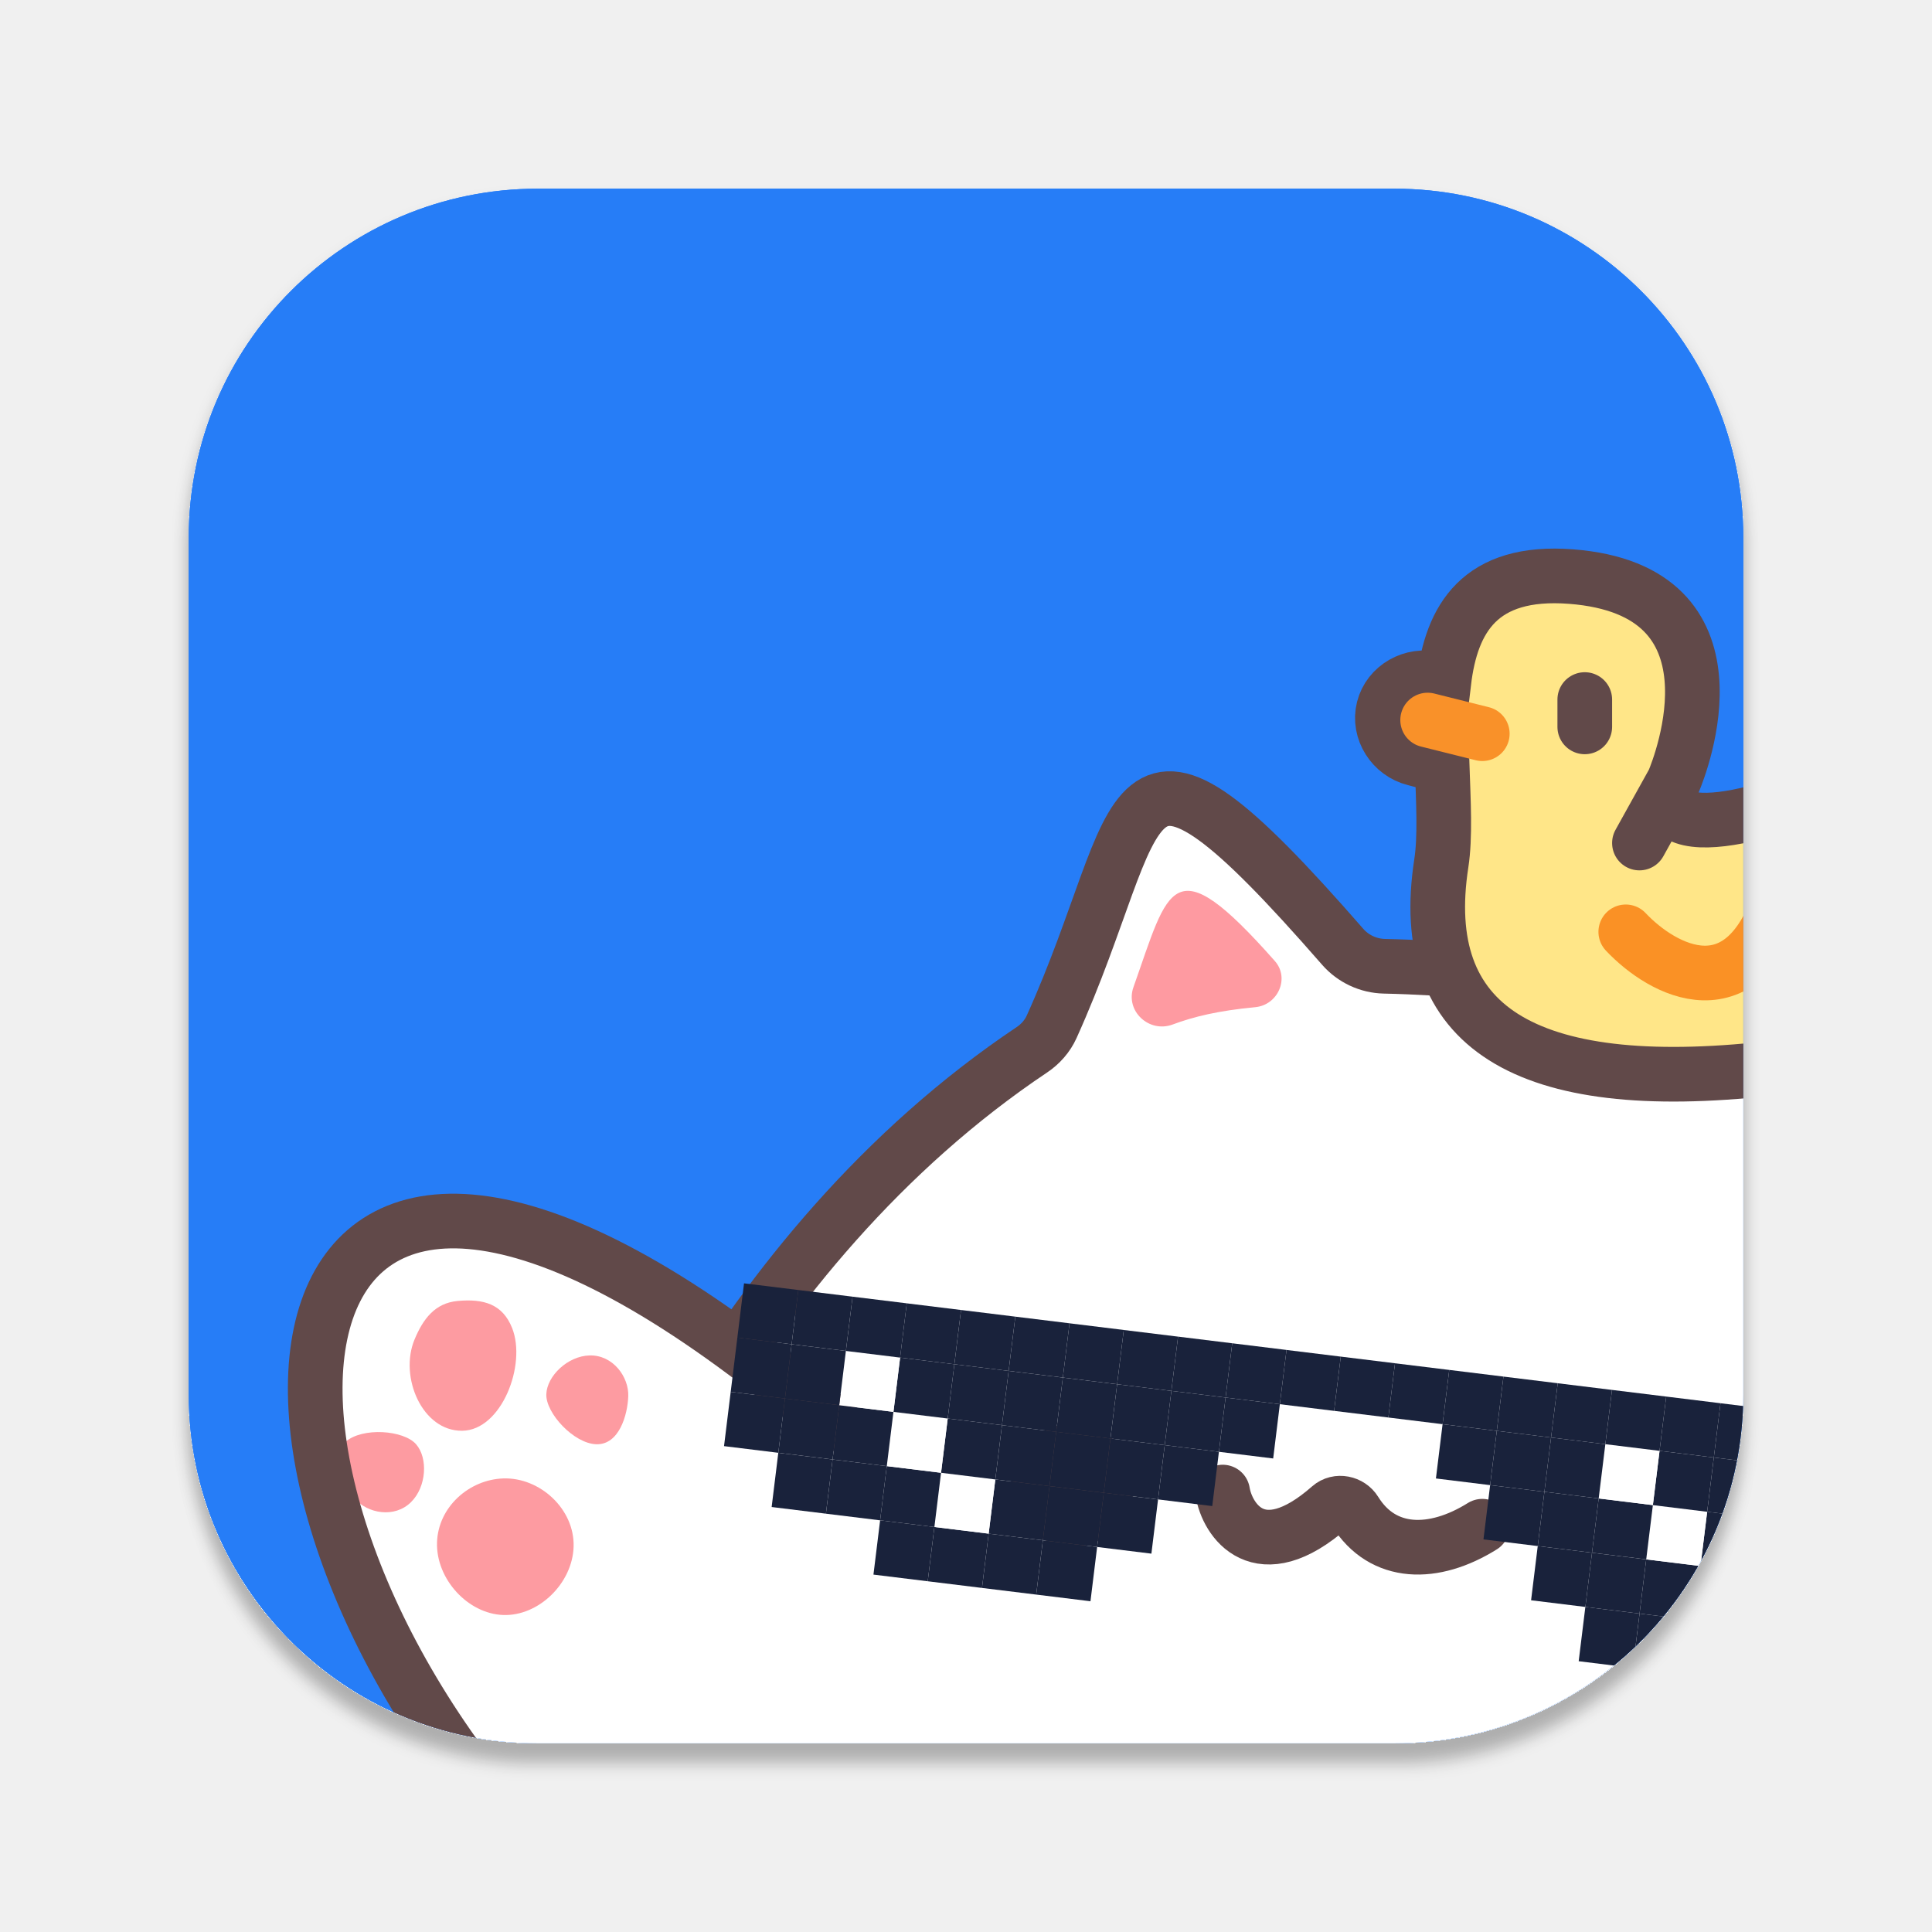
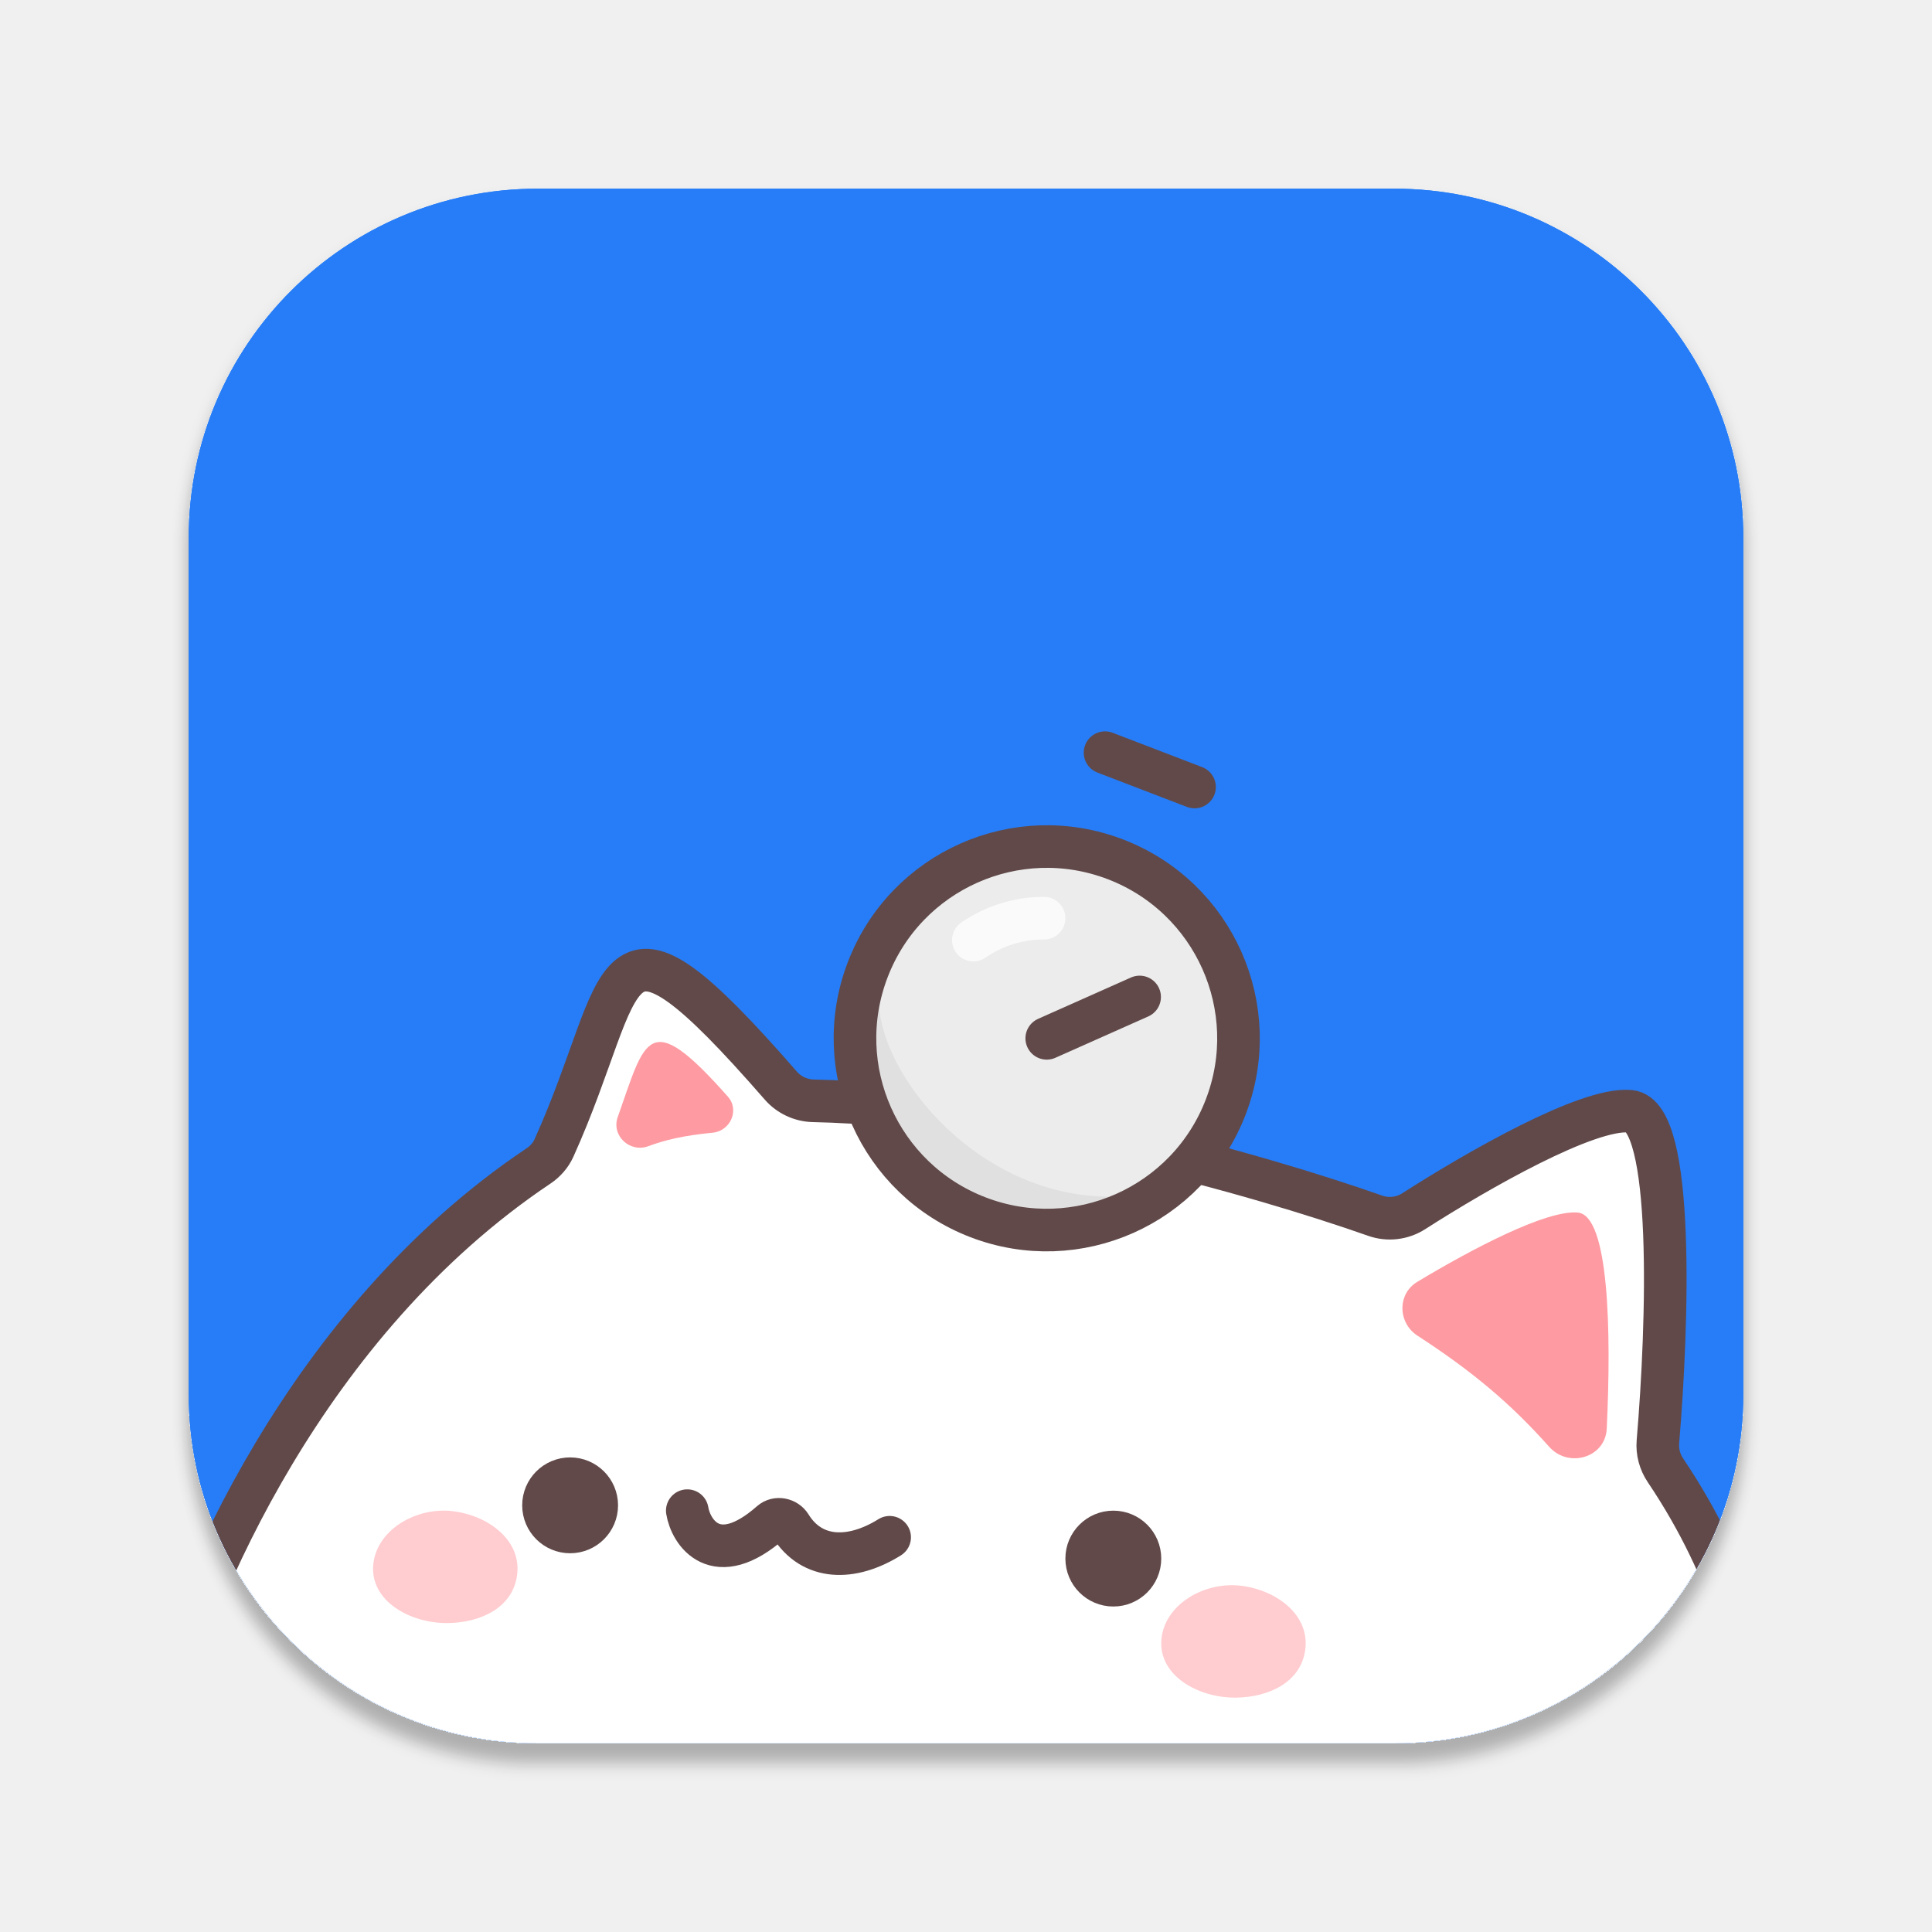
<svg xmlns="http://www.w3.org/2000/svg" width="256" height="256" viewBox="0 0 256 256" fill="none">
-   <g filter="url(#filter0_dd_5137_3112)">
+   <g filter="url(#filter0_dd_5188_4490)">
    <rect x="25" y="25" width="206" height="206" rx="46.25" fill="#267DF7" />
  </g>
-   <mask id="mask0_5137_3112" style="mask-type:alpha" maskUnits="userSpaceOnUse" x="25" y="25" width="206" height="206">
+   <mask id="mask0_5188_4490" style="mask-type:alpha" maskUnits="userSpaceOnUse" x="25" y="25" width="206" height="206">
    <rect x="25" y="25" width="206" height="206" rx="46.25" fill="black" />
  </mask>
-   <g mask="url(#mask0_5137_3112)">
+   <g mask="url(#mask0_5188_4490)">
    <rect width="206" height="206" transform="translate(25 25)" fill="white" />
    <rect x="18.562" y="18.562" width="218.875" height="218.875" fill="#267DF7" />
-     <g clip-path="url(#clip0_5137_3112)">
-       <g clip-path="url(#clip1_5137_3112)">
-         <path d="M278.949 147.571C259.066 140.571 217.667 128.773 183.437 128.035C181.328 127.99 179.301 127.047 177.915 125.457C147.553 90.647 152.405 107.132 139.348 136.06C138.79 137.296 137.862 138.345 136.735 139.1C97.151 165.595 77.777 211.735 72.195 233.2C71.104 237.395 74.387 241.158 78.721 241.158H337.947C341.438 241.158 344.423 238.645 344.307 235.156C343.975 225.136 340.032 208.297 328.299 190.864C327.331 189.426 326.862 187.715 327.008 185.988C328.706 165.99 329.859 130.502 322.244 129.81C315.024 129.154 296.353 139.849 285.505 146.801C283.551 148.053 281.137 148.341 278.949 147.571Z" fill="white" stroke="#614949" stroke-width="7.242" />
-         <path d="M168.923 127.341C155.293 111.916 154.905 117.512 150.187 130.807C149.069 133.959 152.252 136.92 155.386 135.751C158.151 134.72 161.386 133.926 166.329 133.457C169.338 133.171 170.924 129.606 168.923 127.341Z" fill="#FE9AA1" />
-         <path d="M110.405 188.656C35.002 123.857 23.625 190.243 66.957 241.16H81.441V237.539C81.441 214.004 95.017 195.9 110.405 188.656Z" fill="white" />
-         <path d="M83.248 185.02C83.154 187.524 82.022 191.454 79.023 191.371C76.031 191.288 72.297 187.235 72.39 184.737C72.481 182.318 75.221 179.683 78.118 179.602C81.209 179.517 83.345 182.44 83.248 185.02Z" fill="#FD9BA1" />
-         <path d="M47.016 198.587C45.374 196.694 43.517 193.05 45.764 191.063C48.007 189.08 53.502 189.489 55.14 191.378C56.726 193.207 56.525 197.003 54.463 199.04C52.265 201.213 48.707 200.538 47.016 198.587Z" fill="#FD9BA1" />
-         <path d="M76.006 204.948C75.859 209.794 71.382 214.158 66.683 213.997C61.993 213.836 57.761 209.219 57.908 204.383C58.05 199.7 62.142 196.055 66.683 195.9C71.527 195.735 76.158 199.953 76.006 204.948Z" fill="#FD9BA1" />
-         <path d="M67.862 175.979C69.788 180.831 66.472 189.515 61.252 189.583C55.931 189.651 52.886 182.437 54.917 177.519C56.064 174.742 57.654 172.656 60.645 172.384C64.074 172.073 66.592 172.78 67.862 175.979Z" fill="#FD9BA1" />
-         <path d="M108.049 191.406C109.566 192.71 111.852 192.537 113.156 191.02C114.459 189.504 114.287 187.217 112.77 185.914L110.41 188.66L108.049 191.406ZM64.81 238.57L67.627 236.295L64.81 238.57ZM64.81 238.57L67.627 236.295C57.704 224 51.068 211.011 47.786 199.501C44.464 187.847 44.733 178.296 47.739 172.424C49.192 169.585 51.276 167.598 54.015 166.484C56.803 165.349 60.575 164.996 65.543 166.021C75.582 168.091 89.682 175.621 108.049 191.406L110.41 188.66L112.77 185.914C94.07 169.843 78.839 161.368 67.005 158.928C61.037 157.697 55.738 157.963 51.284 159.776C46.781 161.609 43.455 164.9 41.292 169.124C37.067 177.377 37.288 189.091 40.822 201.487C44.397 214.027 51.524 227.874 61.992 240.844L64.81 238.57ZM70.303 241.16V244.781H81.441V241.16V237.539H70.303V241.16ZM64.81 238.57L61.992 240.844C64.038 243.38 67.127 244.781 70.303 244.781V241.16V237.539C69.233 237.539 68.248 237.064 67.627 236.295L64.81 238.57Z" fill="#614949" />
-         <path d="M343.97 242.97C211.438 313.219 244.088 247.496 276.98 206.759C284.222 226.675 316.812 235.728 340.71 235.796L344.322 235.728C344.366 237.908 344.233 241.553 343.97 242.97Z" fill="white" />
-       </g>
-     </g>
-     <g clip-path="url(#clip2_5137_3112)">
-       <g clip-path="url(#clip3_5137_3112)">
-         <path d="M234.428 141.579C251.66 139.664 253.745 113.214 249.822 99.937C239.587 107.162 217.581 113.465 221.759 103.558C222.732 101.25 231.717 79.115 208.175 77.305C196.459 76.404 187.358 86.357 186.453 98.126C186.037 103.543 192.79 102.653 190.978 114.421C187.663 135.944 201.843 145.2 234.428 141.579Z" fill="#FFE688" />
-         <path d="M221.759 103.556C222.732 101.248 231.722 78.21 208.18 76.4C196.047 75.467 192.315 82.01 191.319 90.349L190.075 89.979C187.165 89.251 184.053 90.981 183.325 93.891C182.597 96.801 184.528 99.791 187.438 100.519L191.094 101.491C191.259 106.282 191.521 110.893 190.978 114.419C187.663 135.943 201.843 145.198 234.429 141.577C250.657 139.774 253.451 116.209 250.445 102.38C250.181 101.168 248.768 100.672 247.708 101.316C236.861 107.905 217.85 112.825 221.759 103.556ZM221.759 103.556L217.233 111.706" stroke="#614949" stroke-width="7.242" stroke-linecap="round" />
-         <path d="M189.169 95.41L196.411 97.221" stroke="#F99129" stroke-width="7.242" stroke-linecap="round" />
-         <path d="M209.99 92.694V96.315" stroke="#614949" stroke-width="7.242" stroke-linecap="round" />
-         <path d="M215.422 123.474C220.25 128.604 231.174 134.699 236.243 118.042" stroke="#FA9125" stroke-width="7.242" stroke-linecap="round" />
-       </g>
-     </g>
-     <g clip-path="url(#clip4_5137_3112)">
-       <g clip-path="url(#clip5_5137_3112)">
-         <circle cx="142.095" cy="196.801" r="4.526" fill="#614949" stroke="#614949" stroke-width="7.242" />
-         <circle cx="234.433" cy="205.854" r="4.526" fill="#614949" stroke="#614949" stroke-width="7.242" />
-         <path d="M162.011 197.706C162.592 201.308 166.773 208.017 176.247 199.675C177.242 198.8 178.854 199.136 179.552 200.263C183.225 206.193 189.988 206.247 196.411 202.232" stroke="#614949" stroke-width="7.242" stroke-linecap="round" />
-         <path d="M238.815 216.459L231.633 215.577L230.75 222.768L237.932 223.65L238.815 216.459Z" fill="#19223B" />
-         <path d="M231.633 215.575L224.441 214.692L223.558 221.884L230.75 222.767L231.633 215.575Z" fill="#19223B" />
-         <path d="M232.514 208.394L225.323 207.511L224.441 214.693L231.633 215.576L232.514 208.394Z" fill="white" />
-         <path d="M233.398 201.2L226.207 200.317L225.324 207.509L232.515 208.392L233.398 201.2Z" fill="#19223B" />
-         <path d="M234.281 194.01L227.09 193.127L226.207 200.318L233.398 201.201L234.281 194.01Z" fill="#19223B" />
-         <path d="M235.164 186.819L227.973 185.936L227.09 193.127L234.281 194.01L235.164 186.819Z" fill="#19223B" />
-         <path d="M224.441 214.694L217.25 213.811L216.367 221.002L223.558 221.885L224.441 214.694Z" fill="#19223B" />
-         <path d="M225.323 207.512L218.132 206.629L217.25 213.811L224.441 214.694L225.323 207.512Z" fill="#19223B" />
-         <path d="M226.206 200.318L219.015 199.435L218.132 206.626L225.323 207.509L226.206 200.318Z" fill="white" />
-         <path d="M227.089 193.128L219.897 192.245L219.014 199.436L226.206 200.319L227.089 193.128Z" fill="#19223B" />
-         <path d="M227.973 185.936L220.781 185.053L219.898 192.244L227.09 193.127L227.973 185.936Z" fill="#19223B" />
-         <path d="M217.249 213.811L210.067 212.929L209.184 220.12L216.366 221.002L217.249 213.811Z" fill="#19223B" />
-         <path d="M218.131 206.629L210.949 205.747L210.067 212.929L217.249 213.811L218.131 206.629Z" fill="#19223B" />
-         <path d="M219.015 199.435L211.833 198.553L210.95 205.744L218.132 206.626L219.015 199.435Z" fill="#19223B" />
-         <path d="M219.898 192.245L212.716 191.363L211.833 198.555L219.015 199.436L219.898 192.245Z" fill="white" />
-         <path d="M220.781 185.053L213.599 184.171L212.716 191.362L219.898 192.244L220.781 185.053Z" fill="#19223B" />
-         <path d="M210.95 205.745L203.759 204.862L202.877 212.044L210.068 212.927L210.95 205.745Z" fill="#19223B" />
-         <path d="M211.833 198.553L204.642 197.67L203.759 204.861L210.95 205.744L211.833 198.553Z" fill="#19223B" />
-         <path d="M212.716 191.361L205.524 190.479L204.641 197.67L211.833 198.553L212.716 191.361Z" fill="#19223B" />
-         <path d="M213.598 184.171L206.407 183.288L205.524 190.479L212.716 191.362L213.598 184.171Z" fill="#19223B" />
-         <path d="M204.641 197.67L197.45 196.787L196.567 203.978L203.758 204.861L204.641 197.67Z" fill="#19223B" />
-         <path d="M205.524 190.479L198.333 189.596L197.45 196.787L204.641 197.67L205.524 190.479Z" fill="#19223B" />
-         <path d="M206.407 183.288L199.216 182.405L198.333 189.597L205.524 190.48L206.407 183.288Z" fill="#19223B" />
-         <path d="M198.332 189.596L191.15 188.714L190.267 195.905L197.449 196.787L198.332 189.596Z" fill="#19223B" />
-         <path d="M199.215 182.404L192.033 181.522L191.15 188.714L198.332 189.596L199.215 182.404Z" fill="#19223B" />
-         <path d="M184.845 180.64L177.657 179.758L176.775 186.946L183.963 187.828L184.845 180.64Z" fill="#19223B" />
-         <path d="M177.657 179.759L170.469 178.876L169.586 186.064L176.774 186.947L177.657 179.759Z" fill="#19223B" />
-         <path d="M192.033 181.523L184.845 180.641L183.962 187.829L191.15 188.711L192.033 181.523Z" fill="#19223B" />
-         <path d="M169.586 186.065L162.396 185.182L161.513 192.372L168.703 193.255L169.586 186.065Z" fill="#19223B" />
-         <path d="M170.469 178.874L163.278 177.991L162.395 185.182L169.586 186.065L170.469 178.874Z" fill="#19223B" />
-         <path d="M161.513 192.372L154.331 191.49L153.448 198.681L160.63 199.563L161.513 192.372Z" fill="#19223B" />
-         <path d="M162.395 185.182L155.214 184.3L154.331 191.491L161.513 192.372L162.395 185.182Z" fill="#19223B" />
-         <path d="M163.278 177.991L156.097 177.109L155.214 184.3L162.395 185.182L163.278 177.991Z" fill="#19223B" />
-         <path d="M153.448 198.685L146.257 197.802L145.375 204.983L152.566 205.866L153.448 198.685Z" fill="#19223B" />
-         <path d="M154.33 191.492L147.14 190.609L146.257 197.8L153.447 198.683L154.33 191.492Z" fill="#19223B" />
-         <path d="M155.214 184.302L148.023 183.419L147.141 190.61L154.331 191.493L155.214 184.302Z" fill="#19223B" />
-         <path d="M156.097 177.111L148.906 176.229L148.023 183.419L155.214 184.302L156.097 177.111Z" fill="#19223B" />
-         <path d="M145.375 204.984L138.185 204.101L137.302 211.291L144.492 212.174L145.375 204.984Z" fill="#19223B" />
-         <path d="M146.257 197.802L139.066 196.919L138.185 204.1L145.375 204.983L146.257 197.802Z" fill="#19223B" />
-         <path d="M147.14 190.608L139.949 189.725L139.066 196.915L146.257 197.798L147.14 190.608Z" fill="#19223B" />
-         <path d="M148.023 183.419L140.832 182.536L139.949 189.727L147.14 190.61L148.023 183.419Z" fill="#19223B" />
-         <path d="M148.906 176.227L141.715 175.344L140.832 182.535L148.023 183.417L148.906 176.227Z" fill="#19223B" />
-         <path d="M138.184 204.101L131.003 203.219L130.12 210.41L137.302 211.291L138.184 204.101Z" fill="#19223B" />
-         <path d="M139.066 196.919L131.885 196.037L131.003 203.219L138.185 204.1L139.066 196.919Z" fill="#19223B" />
-         <path d="M139.949 189.725L132.768 188.843L131.885 196.034L139.066 196.915L139.949 189.725Z" fill="#19223B" />
-         <path d="M140.832 182.536L133.65 181.654L132.767 188.845L139.949 189.727L140.832 182.536Z" fill="#19223B" />
-         <path d="M141.716 175.344L134.534 174.462L133.651 181.653L140.833 182.534L141.716 175.344Z" fill="#19223B" />
-         <path d="M131.002 203.218L123.812 202.335L122.929 209.526L130.119 210.409L131.002 203.218Z" fill="#19223B" />
-         <path d="M131.884 196.035L124.693 195.152L123.812 202.334L131.002 203.217L131.884 196.035Z" fill="white" />
-         <path d="M132.767 188.843L125.576 187.96L124.693 195.151L131.884 196.034L132.767 188.843Z" fill="#19223B" />
-         <path d="M133.65 181.652L126.459 180.77L125.576 187.96L132.767 188.843L133.65 181.652Z" fill="#19223B" />
-         <path d="M134.533 174.462L127.342 173.579L126.459 180.77L133.65 181.653L134.533 174.462Z" fill="#19223B" />
-         <path d="M123.811 202.335L116.62 201.452L115.737 208.643L122.928 209.526L123.811 202.335Z" fill="#19223B" />
-         <path d="M124.693 195.153L117.502 194.271L116.62 201.452L123.811 202.335L124.693 195.153Z" fill="#19223B" />
-         <path d="M125.577 187.96L118.386 187.077L117.503 194.268L124.694 195.151L125.577 187.96Z" fill="white" />
-         <path d="M126.459 180.772L119.269 179.889L118.386 187.079L125.576 187.962L126.459 180.772Z" fill="#19223B" />
-         <path d="M127.341 173.581L120.15 172.698L119.267 179.889L126.458 180.772L127.341 173.581Z" fill="#19223B" />
-         <path d="M117.502 194.271L110.32 193.39L109.439 200.571L116.62 201.453L117.502 194.271Z" fill="#19223B" />
-         <path d="M118.386 187.079L111.204 186.197L110.321 193.388L117.503 194.27L118.386 187.079Z" fill="#19223B" />
-         <path d="M119.268 179.889L112.087 179.007L111.204 186.198L118.386 187.079L119.268 179.889Z" fill="white" />
-         <path d="M120.151 172.698L112.97 171.816L112.087 179.007L119.268 179.889L120.151 172.698Z" fill="#19223B" />
-         <path d="M110.32 193.389L103.129 192.506L102.247 199.687L109.438 200.57L110.32 193.389Z" fill="#19223B" />
-         <path d="M111.202 186.195L104.012 185.312L103.129 192.503L110.32 193.386L111.202 186.195Z" fill="#19223B" />
-         <path d="M112.085 179.006L104.895 178.123L104.012 185.314L111.202 186.197L112.085 179.006Z" fill="#19223B" />
-         <path d="M112.969 171.815L105.778 170.932L104.895 178.122L112.086 179.005L112.969 171.815Z" fill="#19223B" />
-         <path d="M104.012 185.313L96.821 184.43L95.938 191.62L103.129 192.503L104.012 185.313Z" fill="#19223B" />
-         <path d="M104.895 178.122L97.704 177.239L96.821 184.43L104.012 185.313L104.895 178.122Z" fill="#19223B" />
-         <path d="M105.778 170.932L98.587 170.049L97.704 177.24L104.895 178.123L105.778 170.932Z" fill="#19223B" />
-       </g>
+     <g clip-path="url(#clip0_5188_4490)">
+       <path d="M182.22 161.089C166.722 155.634 134.452 146.437 107.771 145.862C106.127 145.827 104.547 145.092 103.466 143.852C79.8 116.719 83.582 129.569 73.403 152.118C72.969 153.081 72.245 153.899 71.367 154.487C40.512 175.14 25.41 211.104 21.059 227.836C20.208 231.106 22.767 234.039 26.146 234.039H228.208C230.929 234.039 233.256 232.08 233.166 229.36C232.907 221.551 229.834 208.424 220.688 194.836C219.933 193.715 219.567 192.382 219.682 191.035C221.005 175.447 221.904 147.785 215.968 147.245C210.34 146.734 195.787 155.071 187.33 160.49C185.808 161.466 183.926 161.69 182.22 161.089Z" fill="white" stroke="#614949" stroke-width="5.645" />
+       <path d="M209.072 160.673C204.914 160.298 195.149 165.433 187.801 169.848C185.126 171.455 185.211 175.288 187.829 176.987C195.094 181.703 200.162 185.967 205.27 191.701C207.84 194.586 212.718 193.156 212.902 189.296C213.522 176.322 213.192 161.044 209.072 160.673Z" fill="#FE9AA1" />
+       <path d="M96.456 145.321C85.832 133.297 85.529 137.659 81.852 148.022C80.98 150.479 83.462 152.787 85.904 151.876C88.059 151.072 90.581 150.454 94.434 150.088C96.78 149.865 98.016 147.086 96.456 145.321Z" fill="#FE9AA1" />
+       <circle cx="75.544" cy="199.464" r="3.528" fill="#614949" stroke="#614949" stroke-width="5.645" />
+       <circle cx="147.52" cy="206.52" r="3.528" fill="#614949" stroke="#614949" stroke-width="5.645" />
+       <path d="M91.068 200.169C91.521 202.977 94.781 208.206 102.165 201.704C102.941 201.021 104.198 201.284 104.742 202.162C107.605 206.784 112.876 206.827 117.883 203.697" stroke="#614949" stroke-width="5.645" stroke-linecap="round" />
+       <path d="M68.516 208.713C67.941 213.032 63.699 215.005 59.342 215.064C54.436 215.13 49 212.186 49.463 207.302C49.897 202.736 55.118 199.634 60.048 200.246C64.689 200.822 69.132 204.077 68.516 208.713Z" fill="#FF9BA2" fill-opacity="0.5" />
+       <path d="M172.951 218.593C172.377 222.912 168.135 224.885 163.778 224.944C158.872 225.01 153.435 222.066 153.899 217.182C154.332 212.616 159.553 209.514 164.484 210.126C169.124 210.702 173.568 213.957 172.951 218.593Z" fill="#FF9BA2" fill-opacity="0.5" />
+       <path d="M146.424 99.732L158.282 104.284" stroke="#614949" stroke-width="5.645" stroke-linecap="round" stroke-linejoin="round" />
+       <path d="M129.594 161.296C142.692 166.324 157.386 159.782 162.414 146.684C167.442 133.586 160.9 118.892 147.802 113.864C134.704 108.837 120.01 115.379 114.982 128.477C109.954 141.575 116.497 156.269 129.594 161.296Z" fill="#ECECEC" />
+       <path d="M148.226 158.537C129.908 159.277 116.321 142.301 116.472 132.428L113.649 147.246L129.174 162.77C129.174 162.77 143.287 159.948 148.226 158.537Z" fill="#E0E0E0" />
+       <path d="M129.594 161.297C142.692 166.325 157.386 159.783 162.414 146.685C167.442 133.587 160.9 118.893 147.802 113.865C134.704 108.838 120.01 115.38 114.982 128.478C109.954 141.576 116.497 156.269 129.594 161.297Z" stroke="#614949" stroke-width="5.645" stroke-linecap="round" stroke-linejoin="round" />
+       <path d="M128.972 124.57C131.703 122.684 134.977 121.648 138.347 121.665" stroke="#FAFAFA" stroke-width="5.645" stroke-linecap="round" stroke-linejoin="round" />
+       <path d="M138.698 137.583L151.006 132.103" stroke="#614949" stroke-width="5.645" stroke-linecap="round" stroke-linejoin="round" />
    </g>
  </g>
  <defs>
-     <filter id="filter0_dd_5137_3112" x="22.75" y="24.5" width="210.5" height="211.5" filterUnits="userSpaceOnUse" color-interpolation-filters="sRGB">
+     <filter id="filter0_dd_5188_4490" x="22.75" y="24.5" width="210.5" height="211.5" filterUnits="userSpaceOnUse" color-interpolation-filters="sRGB">
      <feFlood flood-opacity="0" result="BackgroundImageFix" />
      <feColorMatrix in="SourceAlpha" type="matrix" values="0 0 0 0 0 0 0 0 0 0 0 0 0 0 0 0 0 0 127 0" result="hardAlpha" />
-       <feMorphology radius="0.25" operator="dilate" in="SourceAlpha" result="effect1_dropShadow_5137_3112" />
+       <feMorphology radius="0.25" operator="dilate" in="SourceAlpha" result="effect1_dropShadow_5188_4490" />
      <feOffset dy="1.75" />
      <feGaussianBlur stdDeviation="1" />
      <feComposite in2="hardAlpha" operator="out" />
      <feColorMatrix type="matrix" values="0 0 0 0 0 0 0 0 0 0 0 0 0 0 0 0 0 0 0.15 0" />
-       <feBlend mode="normal" in2="BackgroundImageFix" result="effect1_dropShadow_5137_3112" />
+       <feBlend mode="normal" in2="BackgroundImageFix" result="effect1_dropShadow_5188_4490" />
      <feColorMatrix in="SourceAlpha" type="matrix" values="0 0 0 0 0 0 0 0 0 0 0 0 0 0 0 0 0 0 127 0" result="hardAlpha" />
      <feOffset dy="3" />
      <feGaussianBlur stdDeviation="1" />
      <feComposite in2="hardAlpha" operator="out" />
      <feColorMatrix type="matrix" values="0 0 0 0 0 0 0 0 0 0 0 0 0 0 0 0 0 0 0.15 0" />
-       <feBlend mode="normal" in2="effect1_dropShadow_5137_3112" result="effect2_dropShadow_5137_3112" />
-       <feBlend mode="normal" in="SourceGraphic" in2="effect2_dropShadow_5137_3112" result="shape" />
+       <feBlend mode="normal" in2="effect1_dropShadow_5188_4490" result="effect2_dropShadow_5188_4490" />
+       <feBlend mode="normal" in="SourceGraphic" in2="effect2_dropShadow_5188_4490" result="shape" />
    </filter>
-     <clipPath id="clip0_5137_3112">
-       <rect width="218.875" height="218.875" fill="white" transform="translate(18.5625 18.5625)" />
-     </clipPath>
-     <clipPath id="clip1_5137_3112">
-       <rect width="449.016" height="449.016" fill="white" transform="translate(-25.3809 -53.96)" />
-     </clipPath>
-     <clipPath id="clip2_5137_3112">
-       <rect width="218.875" height="218.875" fill="white" transform="translate(18.5625 18.5625)" />
-     </clipPath>
-     <clipPath id="clip3_5137_3112">
-       <rect width="449.016" height="449.016" fill="white" transform="translate(-25.3809 -53.96)" />
-     </clipPath>
-     <clipPath id="clip4_5137_3112">
-       <rect width="218.875" height="218.875" fill="white" transform="translate(18.5625 18.5625)" />
-     </clipPath>
-     <clipPath id="clip5_5137_3112">
-       <rect width="449.016" height="449.016" fill="white" transform="translate(-25.3809 -53.96)" />
+     <clipPath id="clip0_5188_4490">
+       <rect width="350" height="350" fill="white" transform="translate(-55 4)" />
    </clipPath>
  </defs>
</svg>
